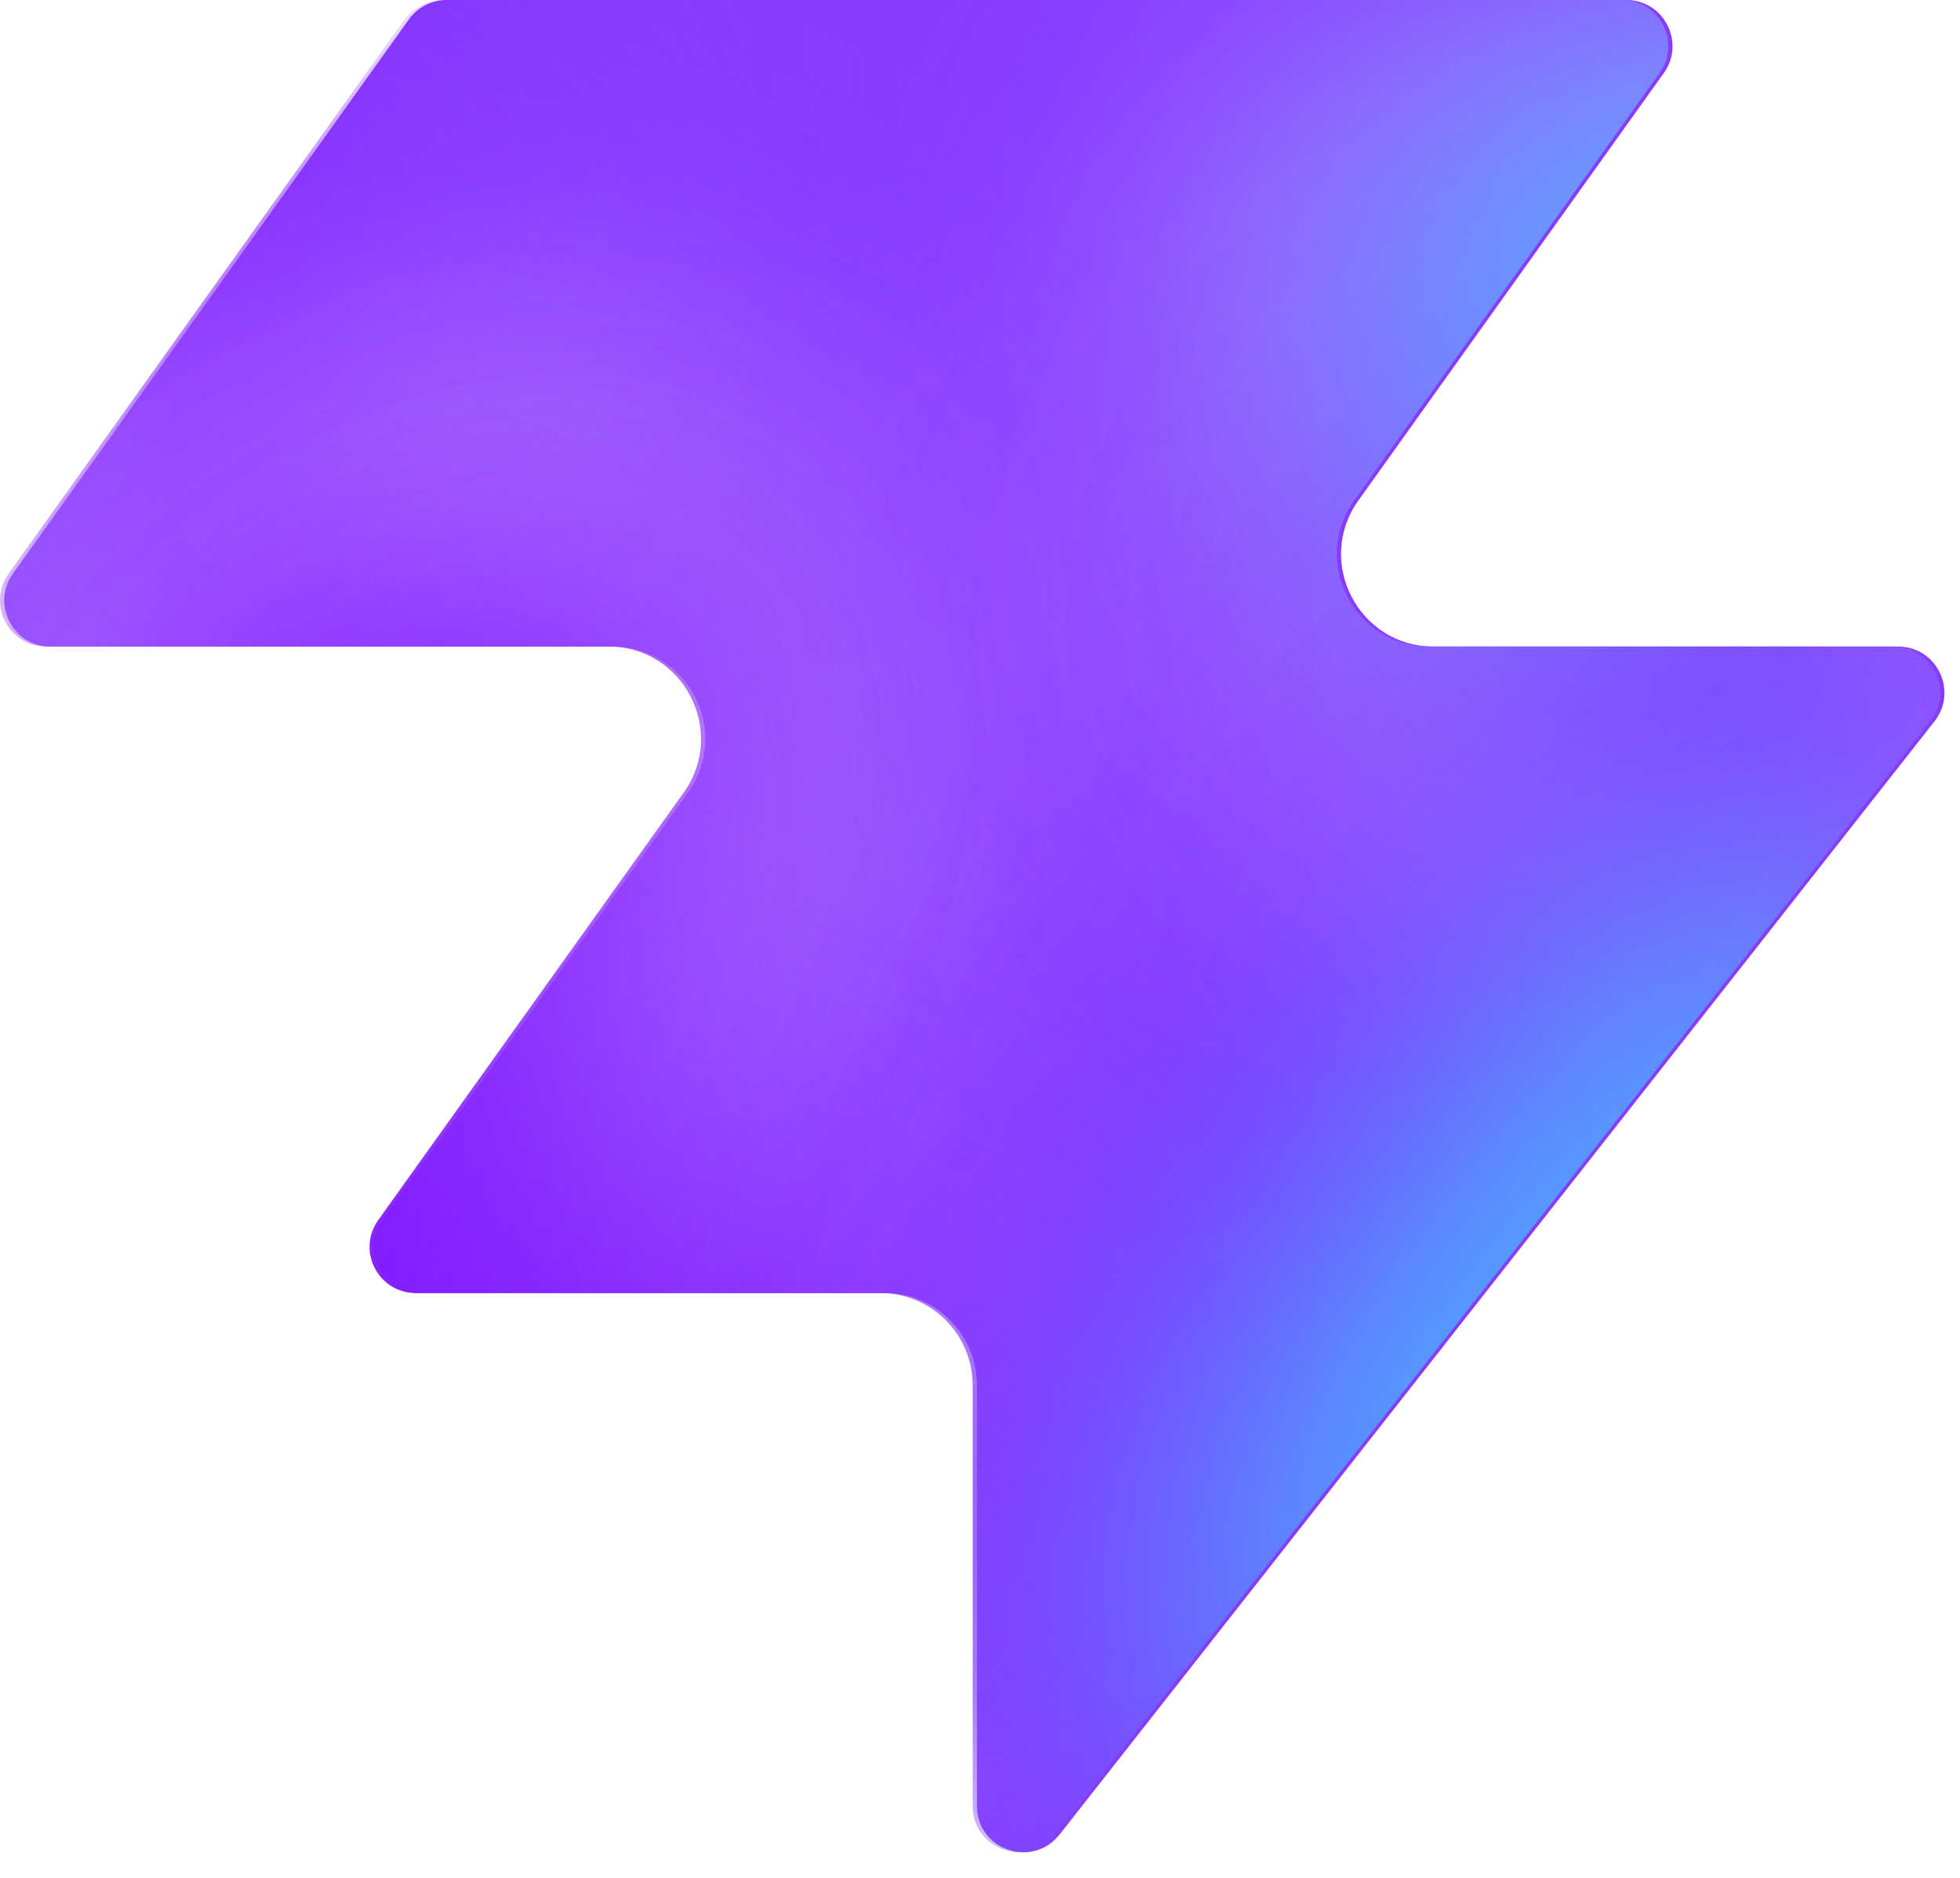
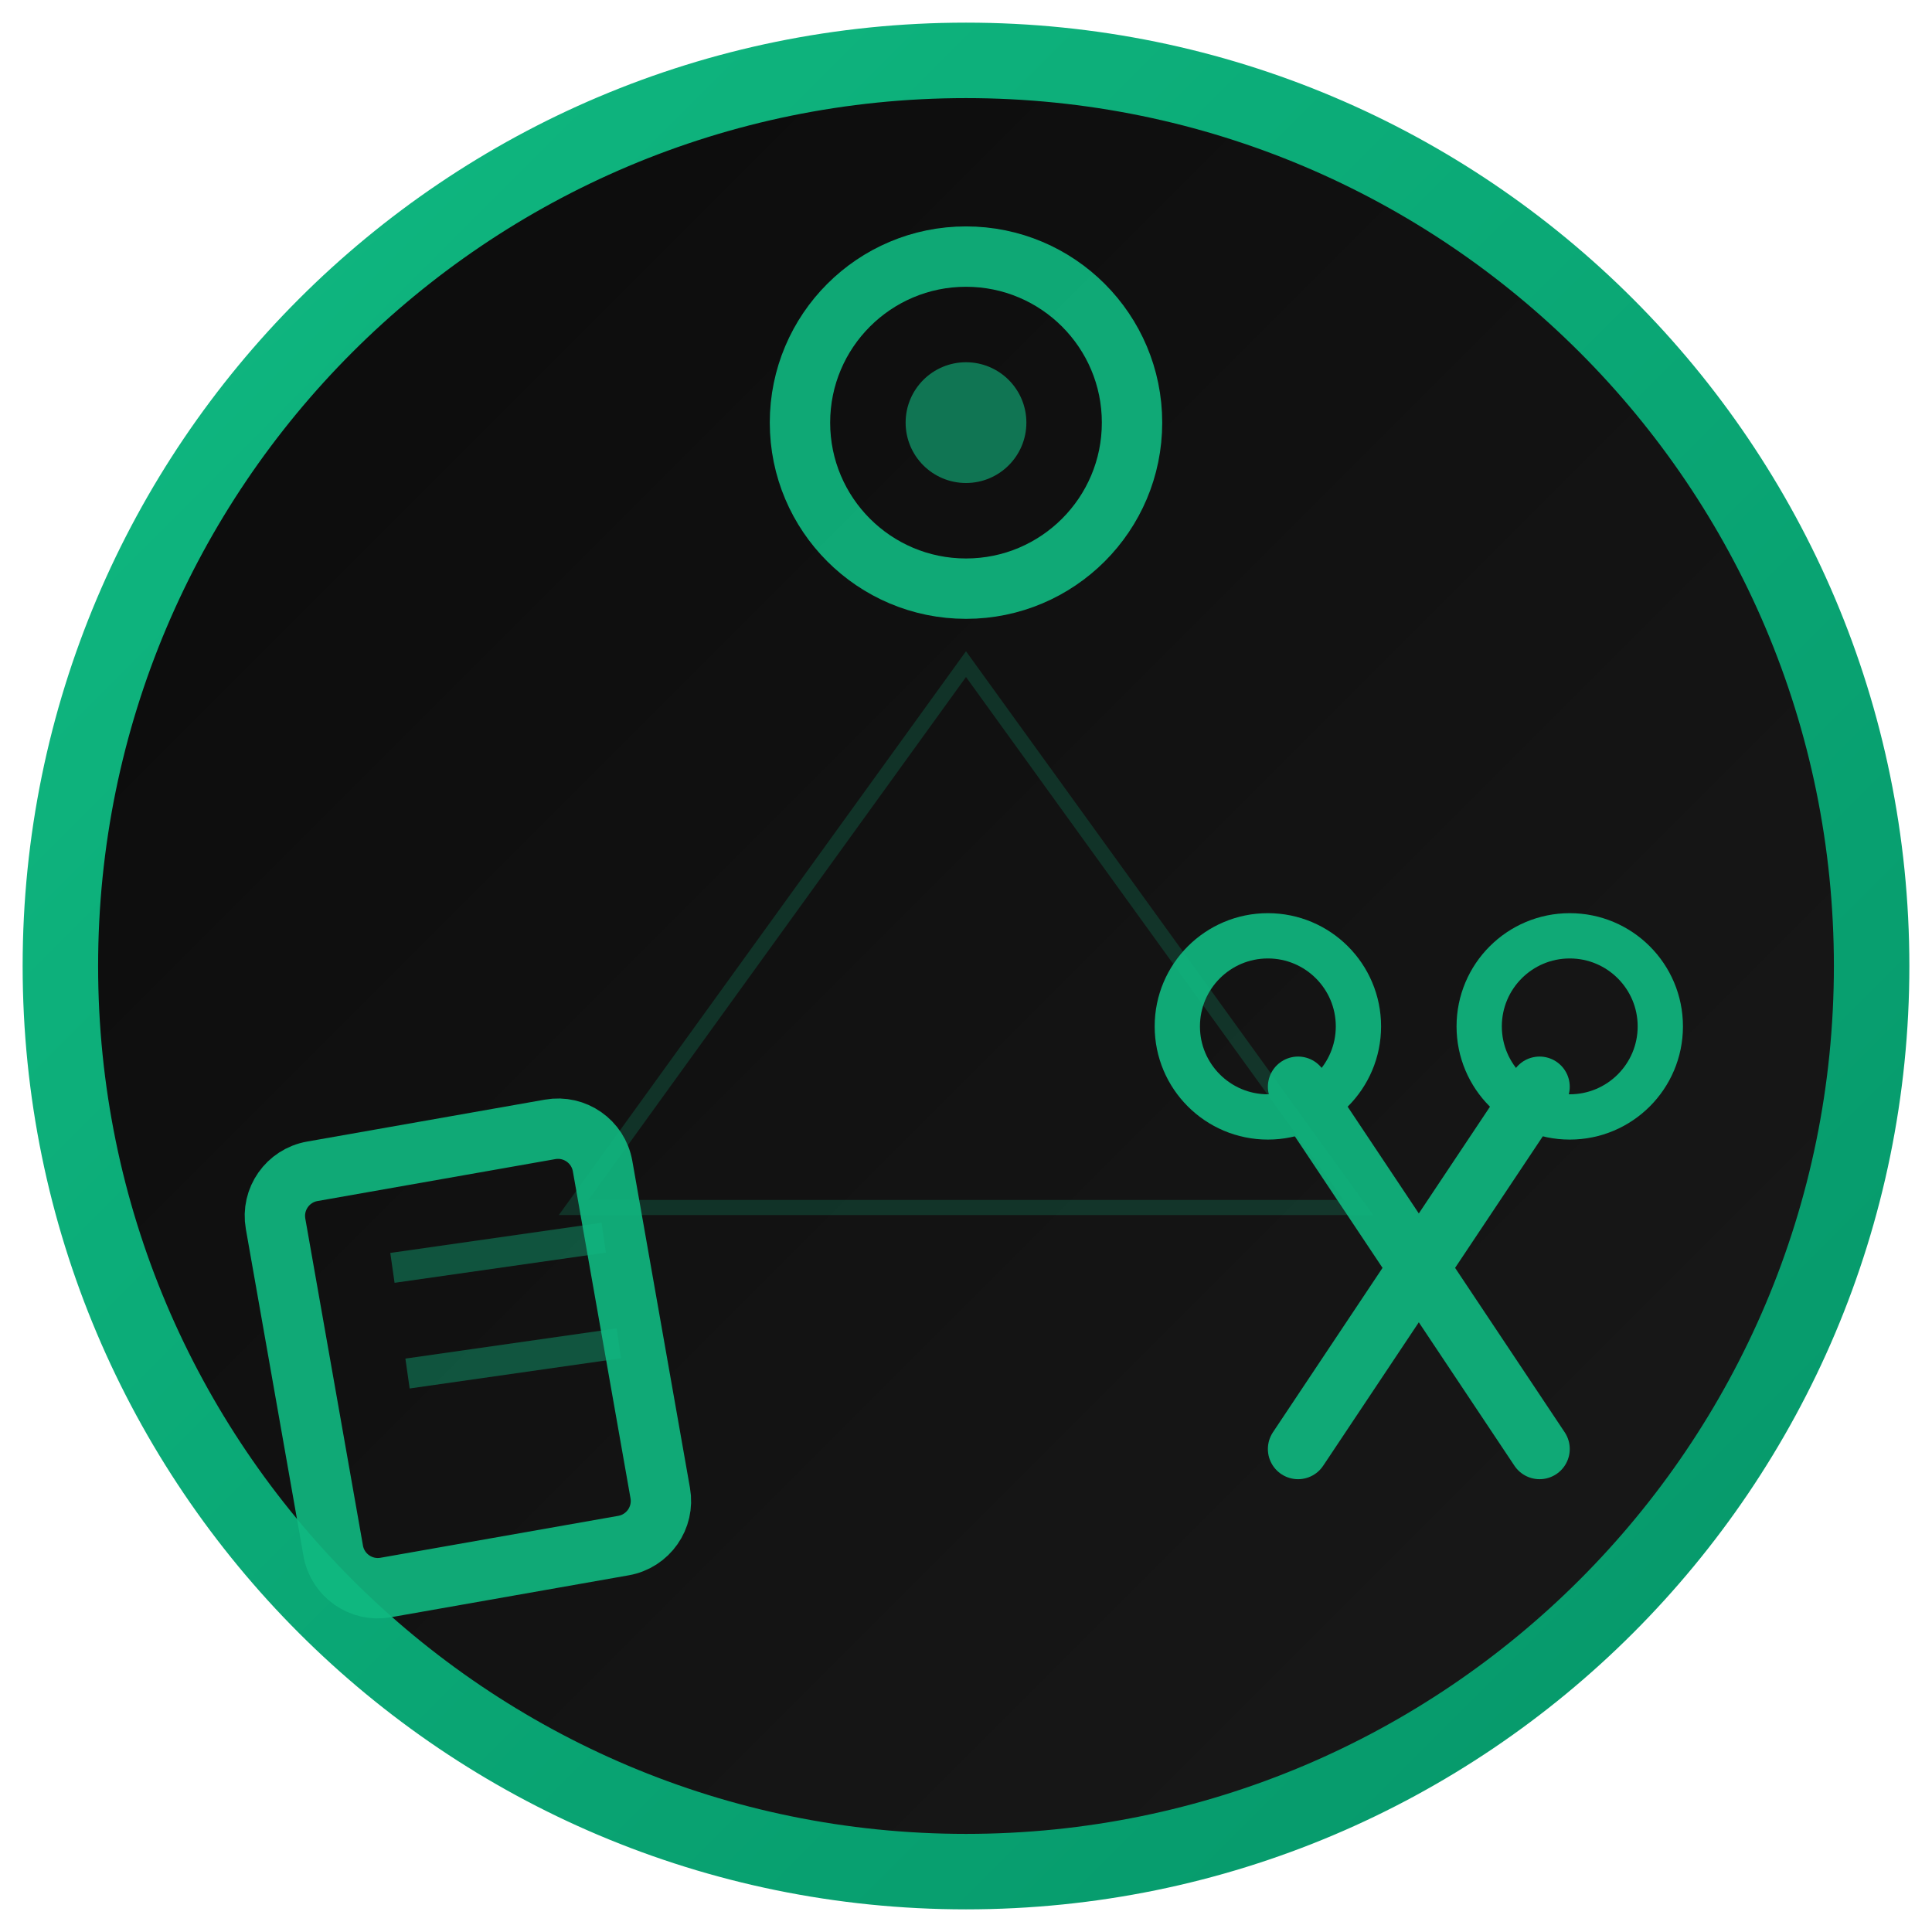
- <svg xmlns="http://www.w3.org/2000/svg" width="48" height="46" fill="none" viewBox="0 0 48 46">
-   <path fill="#863bff" d="M25.946 44.938c-.664.845-2.021.375-2.021-.698V33.937a2.26 2.26 0 0 0-2.262-2.262H10.287c-.92 0-1.456-1.04-.92-1.788l7.48-10.471c1.07-1.497 0-3.578-1.842-3.578H1.237c-.92 0-1.456-1.04-.92-1.788L10.013.474c.214-.297.556-.474.92-.474h28.894c.92 0 1.456 1.04.92 1.788l-7.48 10.471c-1.07 1.498 0 3.579 1.842 3.579h11.377c.943 0 1.473 1.088.89 1.83L25.947 44.94z" style="fill:#863bff;fill:color(display-p3 .525 .23 1);fill-opacity:1" />
-   <mask id="a" width="48" height="46" x="0" y="0" maskUnits="userSpaceOnUse" style="mask-type:alpha">
-     <path fill="#000" d="M25.842 44.938c-.664.844-2.021.375-2.021-.698V33.937a2.26 2.26 0 0 0-2.262-2.262H10.183c-.92 0-1.456-1.04-.92-1.788l7.48-10.471c1.07-1.498 0-3.579-1.842-3.579H1.133c-.92 0-1.456-1.04-.92-1.787L9.91.473c.214-.297.556-.474.92-.474h28.894c.92 0 1.456 1.04.92 1.788l-7.48 10.471c-1.07 1.498 0 3.578 1.842 3.578h11.377c.943 0 1.473 1.088.89 1.832L25.843 44.94z" style="fill:#000;fill-opacity:1" />
-   </mask>
-   <g mask="url(#a)">
-     <g filter="url(#b)">
-       <ellipse cx="5.508" cy="14.704" fill="#ede6ff" rx="5.508" ry="14.704" style="fill:#ede6ff;fill:color(display-p3 .927 .903 1);fill-opacity:1" transform="matrix(.00324 1 1 -.00324 -4.47 31.516)" />
-     </g>
-     <g filter="url(#c)">
-       <ellipse cx="10.399" cy="29.851" fill="#ede6ff" rx="10.399" ry="29.851" style="fill:#ede6ff;fill:color(display-p3 .927 .903 1);fill-opacity:1" transform="matrix(.00324 1 1 -.00324 -39.328 7.883)" />
-     </g>
-     <g filter="url(#d)">
-       <ellipse cx="5.508" cy="30.487" fill="#7e14ff" rx="5.508" ry="30.487" style="fill:#7e14ff;fill:color(display-p3 .492 .077 1);fill-opacity:1" transform="rotate(89.814 -25.913 -14.639)scale(1 -1)" />
-     </g>
-     <g filter="url(#e)">
-       <ellipse cx="5.508" cy="30.599" fill="#7e14ff" rx="5.508" ry="30.599" style="fill:#7e14ff;fill:color(display-p3 .492 .077 1);fill-opacity:1" transform="rotate(89.814 -32.644 -3.334)scale(1 -1)" />
-     </g>
-     <g filter="url(#f)">
-       <ellipse cx="5.508" cy="30.599" fill="#7e14ff" rx="5.508" ry="30.599" style="fill:#7e14ff;fill:color(display-p3 .492 .077 1);fill-opacity:1" transform="matrix(.00324 1 1 -.00324 -34.34 30.47)" />
-     </g>
-     <g filter="url(#g)">
-       <ellipse cx="14.072" cy="22.078" fill="#ede6ff" rx="14.072" ry="22.078" style="fill:#ede6ff;fill:color(display-p3 .927 .903 1);fill-opacity:1" transform="rotate(93.35 24.506 48.493)scale(-1 1)" />
-     </g>
-     <g filter="url(#h)">
-       <ellipse cx="3.47" cy="21.501" fill="#7e14ff" rx="3.47" ry="21.501" style="fill:#7e14ff;fill:color(display-p3 .492 .077 1);fill-opacity:1" transform="rotate(89.009 28.708 47.59)scale(-1 1)" />
-     </g>
-     <g filter="url(#i)">
-       <ellipse cx="3.47" cy="21.501" fill="#7e14ff" rx="3.47" ry="21.501" style="fill:#7e14ff;fill:color(display-p3 .492 .077 1);fill-opacity:1" transform="rotate(89.009 28.708 47.59)scale(-1 1)" />
-     </g>
-     <g filter="url(#j)">
-       <ellipse cx=".387" cy="8.972" fill="#7e14ff" rx="4.407" ry="29.108" style="fill:#7e14ff;fill:color(display-p3 .492 .077 1);fill-opacity:1" transform="rotate(39.51 .387 8.972)" />
-     </g>
-     <g filter="url(#k)">
-       <ellipse cx="47.523" cy="-6.092" fill="#7e14ff" rx="4.407" ry="29.108" style="fill:#7e14ff;fill:color(display-p3 .492 .077 1);fill-opacity:1" transform="rotate(37.892 47.523 -6.092)" />
-     </g>
-     <g filter="url(#l)">
-       <ellipse cx="41.412" cy="6.333" fill="#47bfff" rx="5.971" ry="9.665" style="fill:#47bfff;fill:color(display-p3 .28 .748 1);fill-opacity:1" transform="rotate(37.892 41.412 6.333)" />
-     </g>
-     <g filter="url(#m)">
-       <ellipse cx="-1.879" cy="38.332" fill="#7e14ff" rx="4.407" ry="29.108" style="fill:#7e14ff;fill:color(display-p3 .492 .077 1);fill-opacity:1" transform="rotate(37.892 -1.88 38.332)" />
-     </g>
-     <g filter="url(#n)">
-       <ellipse cx="-1.879" cy="38.332" fill="#7e14ff" rx="4.407" ry="29.108" style="fill:#7e14ff;fill:color(display-p3 .492 .077 1);fill-opacity:1" transform="rotate(37.892 -1.88 38.332)" />
-     </g>
-     <g filter="url(#o)">
-       <ellipse cx="35.651" cy="29.907" fill="#7e14ff" rx="4.407" ry="29.108" style="fill:#7e14ff;fill:color(display-p3 .492 .077 1);fill-opacity:1" transform="rotate(37.892 35.651 29.907)" />
-     </g>
-     <g filter="url(#p)">
-       <ellipse cx="38.418" cy="32.4" fill="#47bfff" rx="5.971" ry="15.297" style="fill:#47bfff;fill:color(display-p3 .28 .748 1);fill-opacity:1" transform="rotate(37.892 38.418 32.4)" />
-     </g>
+ <svg xmlns="http://www.w3.org/2000/svg" width="64" height="64" viewBox="0 0 64 64">
+   <defs>
+     <linearGradient id="bg" x1="0" y1="0" x2="1" y2="1">
+       <stop offset="0%" stop-color="#0a0a0a" />
+       <stop offset="100%" stop-color="#1a1a1a" />
+     </linearGradient>
+     <linearGradient id="ring" x1="0" y1="0" x2="1" y2="1">
+       <stop offset="0%" stop-color="#10b981" />
+       <stop offset="100%" stop-color="#059669" />
+     </linearGradient>
+   </defs>
+   <circle cx="32" cy="32" r="30" fill="url(#bg)" stroke="url(#ring)" stroke-width="2.5" />
+   <circle cx="32" cy="14" r="5.5" fill="none" stroke="#10b981" stroke-width="2" opacity="0.9" />
+   <circle cx="32" cy="14" r="2" fill="#10b981" opacity="0.6" />
+   <rect x="10" y="38" width="11" height="14" rx="1.5" fill="none" stroke="#10b981" stroke-width="2" opacity="0.9" transform="rotate(-10 15.5 45)" />
+   <line x1="13" y1="42" x2="20" y2="41" stroke="#10b981" stroke-width="1" opacity="0.4" />
+   <line x1="13.5" y1="45.5" x2="20.5" y2="44.5" stroke="#10b981" stroke-width="1" opacity="0.4" />
+   <g transform="translate(47, 44)" opacity="0.9">
+     <line x1="-4" y1="-8" x2="4" y2="4" stroke="#10b981" stroke-width="2" stroke-linecap="round" />
+     <line x1="4" y1="-8" x2="-4" y2="4" stroke="#10b981" stroke-width="2" stroke-linecap="round" />
+     <circle cx="-5" cy="-10" r="3" fill="none" stroke="#10b981" stroke-width="1.5" />
+     <circle cx="5" cy="-10" r="3" fill="none" stroke="#10b981" stroke-width="1.5" />
  </g>
-   <defs>
-     <filter id="b" width="60.045" height="41.654" x="-19.77" y="16.149" color-interpolation-filters="sRGB" filterUnits="userSpaceOnUse">
-       <feFlood flood-opacity="0" result="BackgroundImageFix" />
-       <feBlend in="SourceGraphic" in2="BackgroundImageFix" result="shape" />
-       <feGaussianBlur result="effect1_foregroundBlur_2002_17158" stdDeviation="7.659" />
-     </filter>
-     <filter id="c" width="90.34" height="51.437" x="-54.613" y="-7.533" color-interpolation-filters="sRGB" filterUnits="userSpaceOnUse">
-       <feFlood flood-opacity="0" result="BackgroundImageFix" />
-       <feBlend in="SourceGraphic" in2="BackgroundImageFix" result="shape" />
-       <feGaussianBlur result="effect1_foregroundBlur_2002_17158" stdDeviation="7.659" />
-     </filter>
-     <filter id="d" width="79.355" height="29.4" x="-49.64" y="2.03" color-interpolation-filters="sRGB" filterUnits="userSpaceOnUse">
-       <feFlood flood-opacity="0" result="BackgroundImageFix" />
-       <feBlend in="SourceGraphic" in2="BackgroundImageFix" result="shape" />
-       <feGaussianBlur result="effect1_foregroundBlur_2002_17158" stdDeviation="4.596" />
-     </filter>
-     <filter id="e" width="79.579" height="29.4" x="-45.045" y="20.029" color-interpolation-filters="sRGB" filterUnits="userSpaceOnUse">
-       <feFlood flood-opacity="0" result="BackgroundImageFix" />
-       <feBlend in="SourceGraphic" in2="BackgroundImageFix" result="shape" />
-       <feGaussianBlur result="effect1_foregroundBlur_2002_17158" stdDeviation="4.596" />
-     </filter>
-     <filter id="f" width="79.579" height="29.4" x="-43.513" y="21.178" color-interpolation-filters="sRGB" filterUnits="userSpaceOnUse">
-       <feFlood flood-opacity="0" result="BackgroundImageFix" />
-       <feBlend in="SourceGraphic" in2="BackgroundImageFix" result="shape" />
-       <feGaussianBlur result="effect1_foregroundBlur_2002_17158" stdDeviation="4.596" />
-     </filter>
-     <filter id="g" width="74.749" height="58.852" x="15.756" y="-17.901" color-interpolation-filters="sRGB" filterUnits="userSpaceOnUse">
-       <feFlood flood-opacity="0" result="BackgroundImageFix" />
-       <feBlend in="SourceGraphic" in2="BackgroundImageFix" result="shape" />
-       <feGaussianBlur result="effect1_foregroundBlur_2002_17158" stdDeviation="7.659" />
-     </filter>
-     <filter id="h" width="61.377" height="25.362" x="23.548" y="2.284" color-interpolation-filters="sRGB" filterUnits="userSpaceOnUse">
-       <feFlood flood-opacity="0" result="BackgroundImageFix" />
-       <feBlend in="SourceGraphic" in2="BackgroundImageFix" result="shape" />
-       <feGaussianBlur result="effect1_foregroundBlur_2002_17158" stdDeviation="4.596" />
-     </filter>
-     <filter id="i" width="61.377" height="25.362" x="23.548" y="2.284" color-interpolation-filters="sRGB" filterUnits="userSpaceOnUse">
-       <feFlood flood-opacity="0" result="BackgroundImageFix" />
-       <feBlend in="SourceGraphic" in2="BackgroundImageFix" result="shape" />
-       <feGaussianBlur result="effect1_foregroundBlur_2002_17158" stdDeviation="4.596" />
-     </filter>
-     <filter id="j" width="56.045" height="63.649" x="-27.636" y="-22.853" color-interpolation-filters="sRGB" filterUnits="userSpaceOnUse">
-       <feFlood flood-opacity="0" result="BackgroundImageFix" />
-       <feBlend in="SourceGraphic" in2="BackgroundImageFix" result="shape" />
-       <feGaussianBlur result="effect1_foregroundBlur_2002_17158" stdDeviation="4.596" />
-     </filter>
-     <filter id="k" width="54.814" height="64.646" x="20.116" y="-38.415" color-interpolation-filters="sRGB" filterUnits="userSpaceOnUse">
-       <feFlood flood-opacity="0" result="BackgroundImageFix" />
-       <feBlend in="SourceGraphic" in2="BackgroundImageFix" result="shape" />
-       <feGaussianBlur result="effect1_foregroundBlur_2002_17158" stdDeviation="4.596" />
-     </filter>
-     <filter id="l" width="33.541" height="35.313" x="24.641" y="-11.323" color-interpolation-filters="sRGB" filterUnits="userSpaceOnUse">
-       <feFlood flood-opacity="0" result="BackgroundImageFix" />
-       <feBlend in="SourceGraphic" in2="BackgroundImageFix" result="shape" />
-       <feGaussianBlur result="effect1_foregroundBlur_2002_17158" stdDeviation="4.596" />
-     </filter>
-     <filter id="m" width="54.814" height="64.646" x="-29.286" y="6.009" color-interpolation-filters="sRGB" filterUnits="userSpaceOnUse">
-       <feFlood flood-opacity="0" result="BackgroundImageFix" />
-       <feBlend in="SourceGraphic" in2="BackgroundImageFix" result="shape" />
-       <feGaussianBlur result="effect1_foregroundBlur_2002_17158" stdDeviation="4.596" />
-     </filter>
-     <filter id="n" width="54.814" height="64.646" x="-29.286" y="6.009" color-interpolation-filters="sRGB" filterUnits="userSpaceOnUse">
-       <feFlood flood-opacity="0" result="BackgroundImageFix" />
-       <feBlend in="SourceGraphic" in2="BackgroundImageFix" result="shape" />
-       <feGaussianBlur result="effect1_foregroundBlur_2002_17158" stdDeviation="4.596" />
-     </filter>
-     <filter id="o" width="54.814" height="64.646" x="8.244" y="-2.416" color-interpolation-filters="sRGB" filterUnits="userSpaceOnUse">
-       <feFlood flood-opacity="0" result="BackgroundImageFix" />
-       <feBlend in="SourceGraphic" in2="BackgroundImageFix" result="shape" />
-       <feGaussianBlur result="effect1_foregroundBlur_2002_17158" stdDeviation="4.596" />
-     </filter>
-     <filter id="p" width="39.409" height="43.623" x="18.713" y="10.588" color-interpolation-filters="sRGB" filterUnits="userSpaceOnUse">
-       <feFlood flood-opacity="0" result="BackgroundImageFix" />
-       <feBlend in="SourceGraphic" in2="BackgroundImageFix" result="shape" />
-       <feGaussianBlur result="effect1_foregroundBlur_2002_17158" stdDeviation="4.596" />
-     </filter>
-   </defs>
+   <path d="M32 22 L19 40 L45 40 Z" fill="none" stroke="#10b981" stroke-width="0.5" opacity="0.2" />
</svg>
